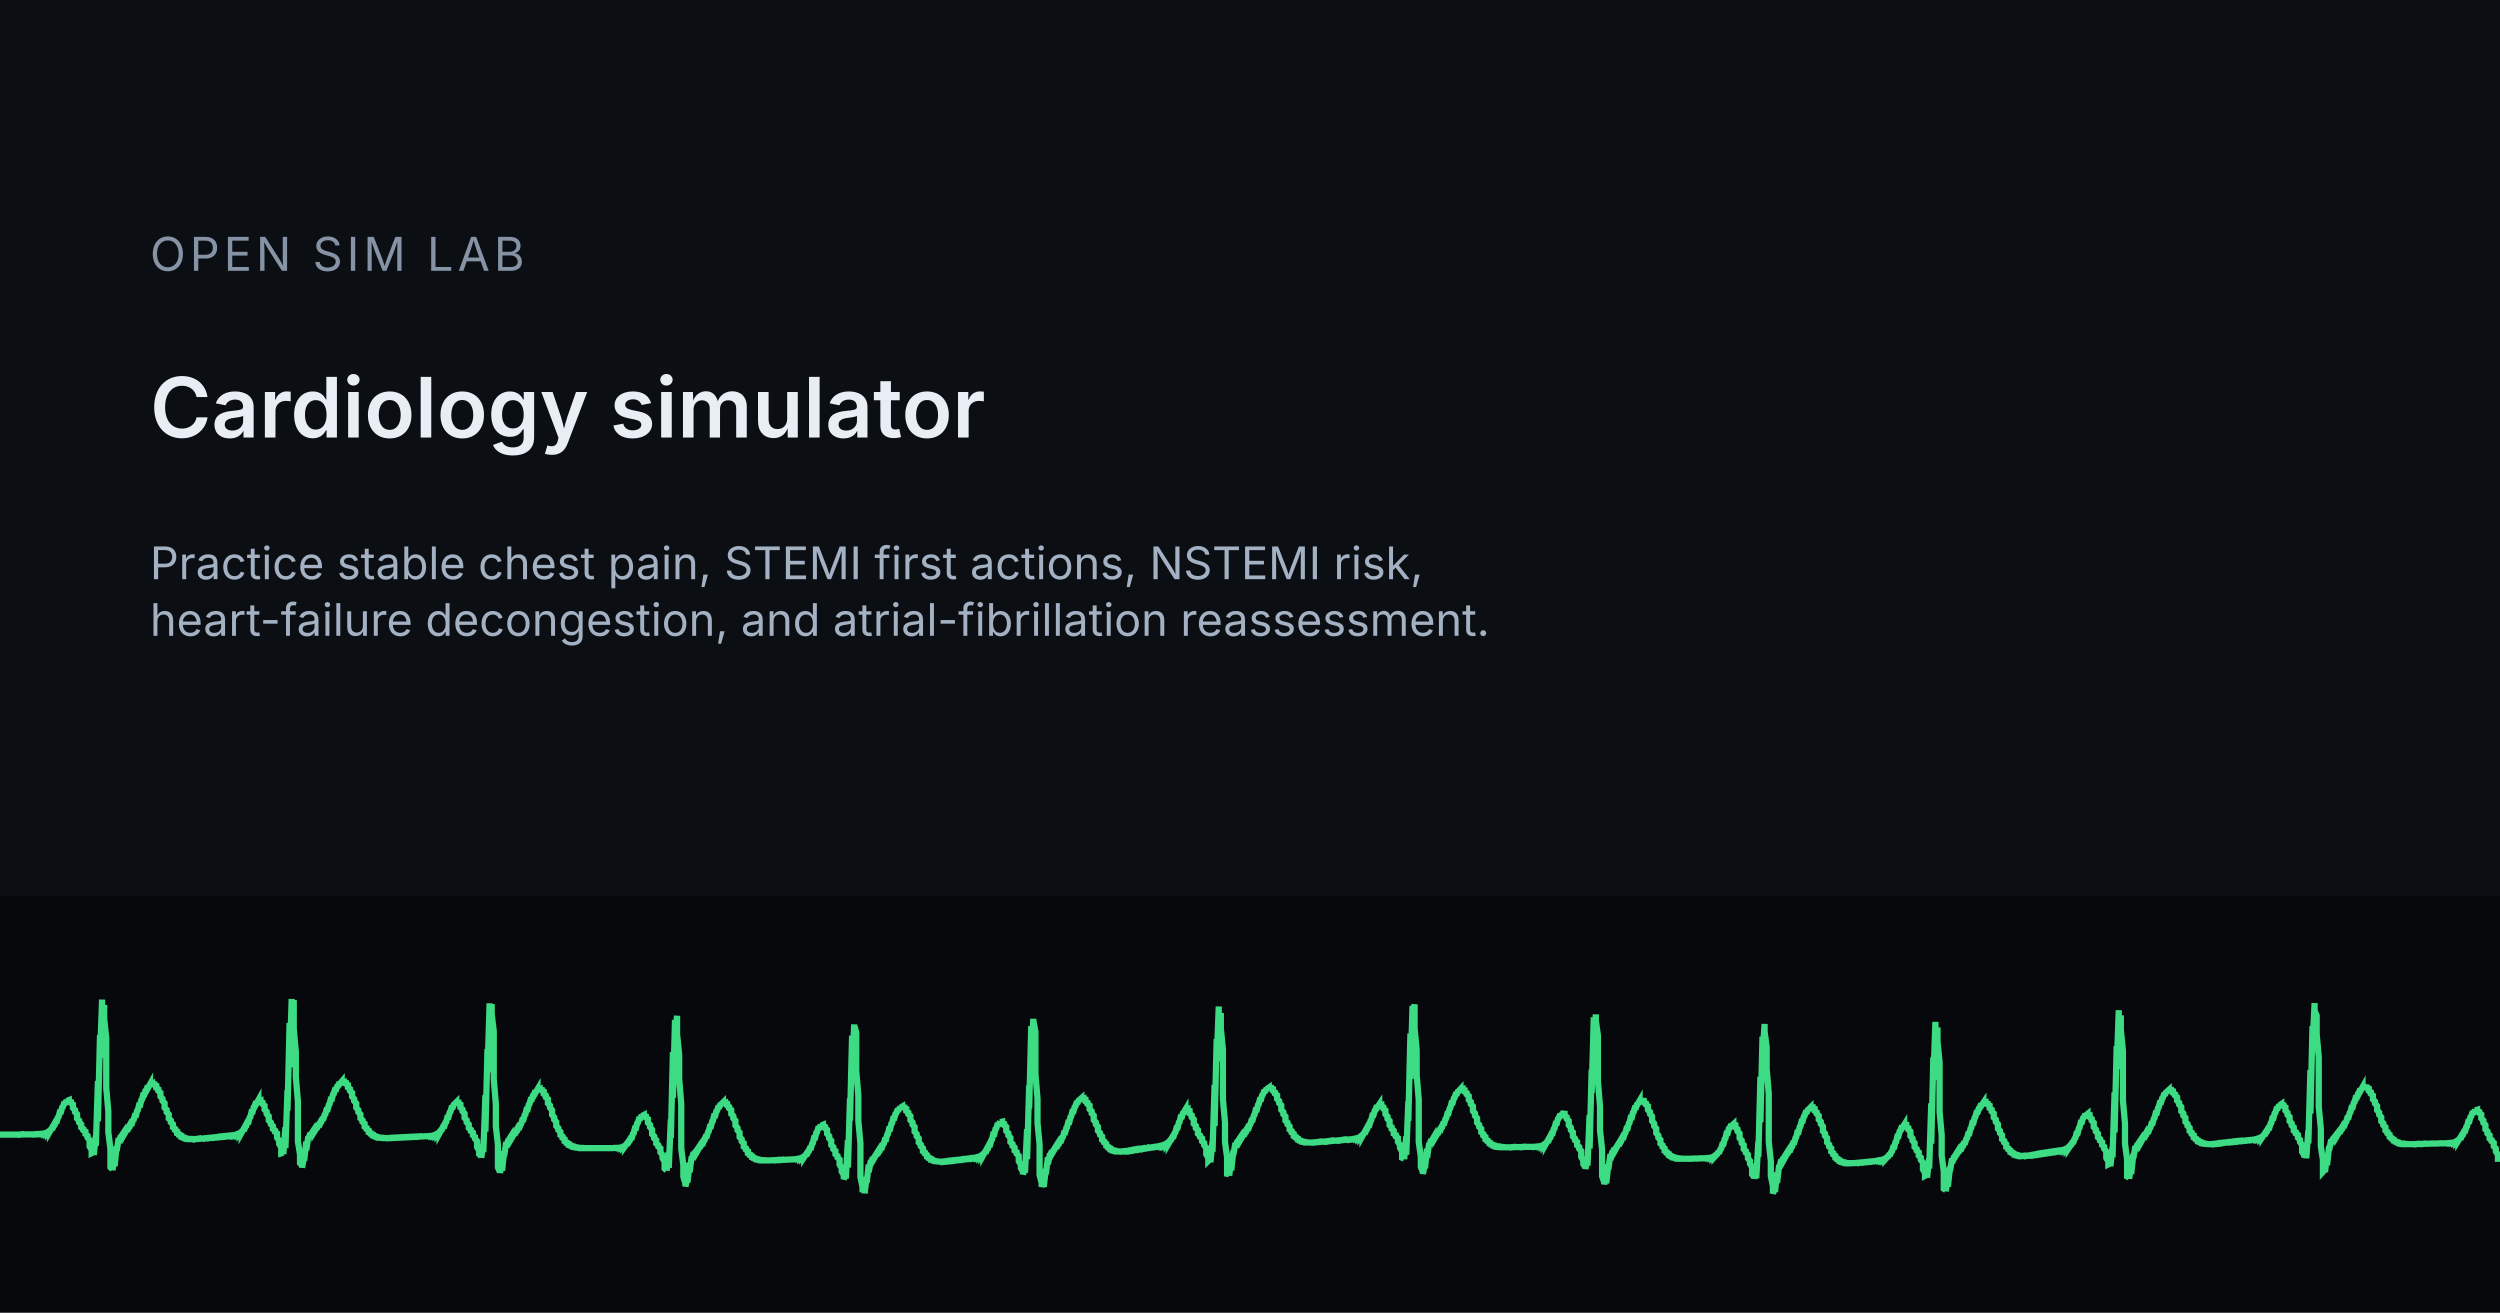
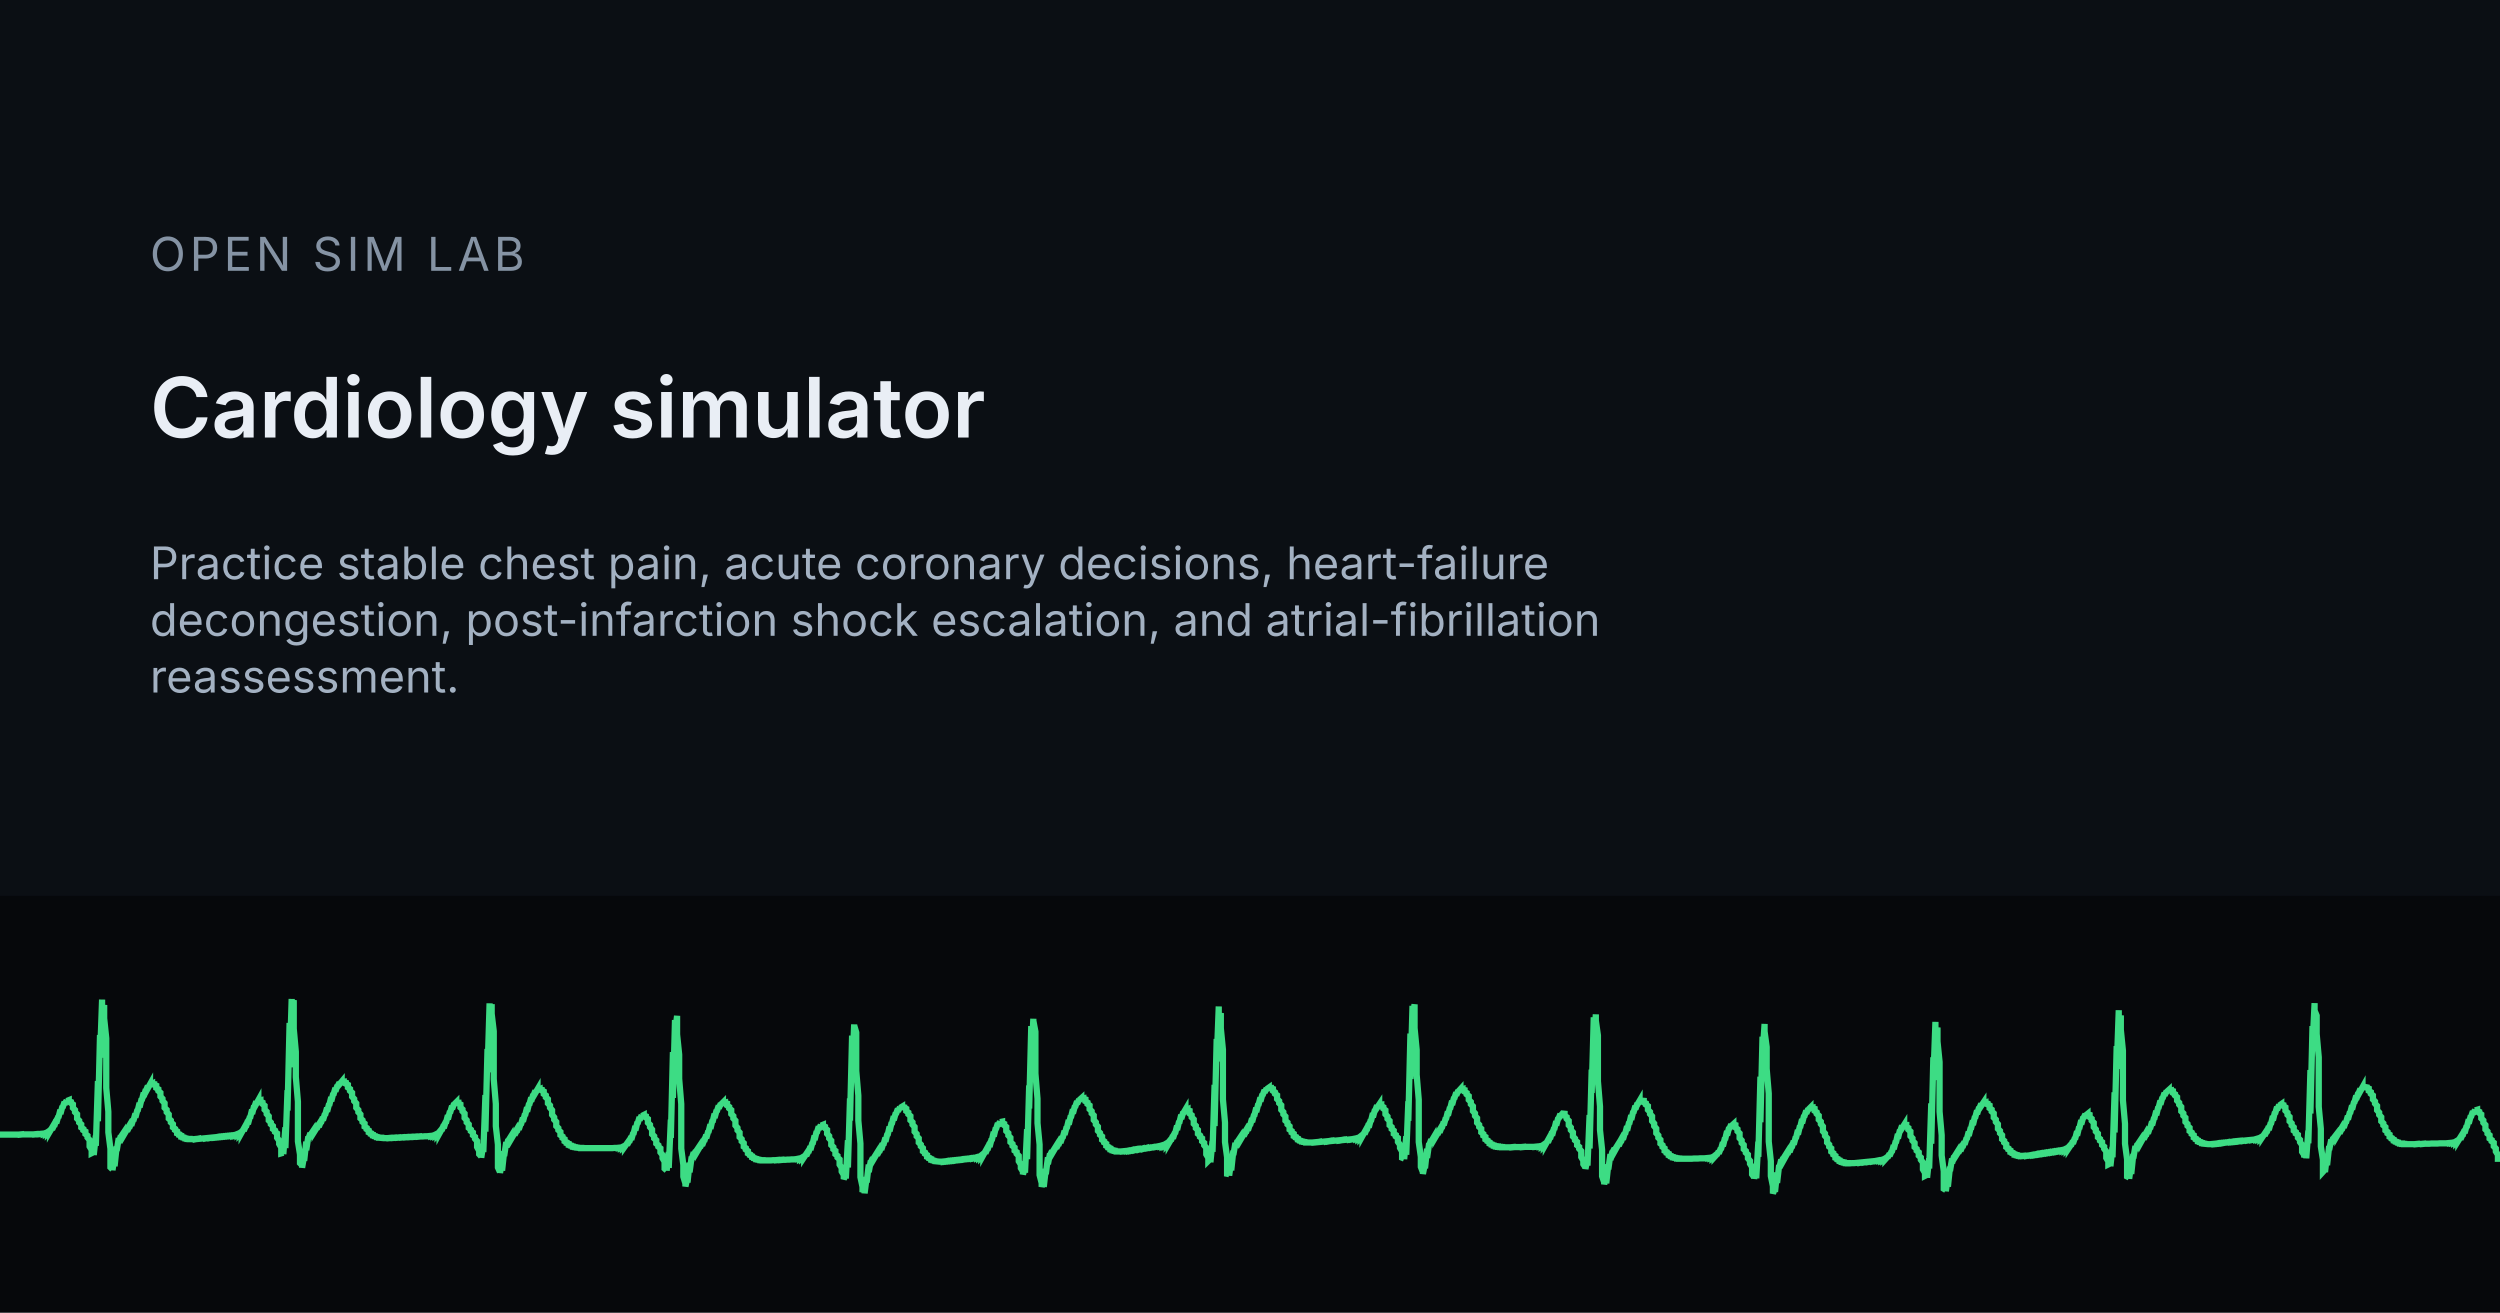
<svg xmlns="http://www.w3.org/2000/svg" width="1200" height="630" viewBox="0 0 1200 630">
  <rect width="1200" height="630" fill="#0B0F14" />
  <rect x="0" y="430" width="1200" height="200" fill="#06080B" />
  <g transform="translate(0 455)">
    <path d="M0 89.6 L0 89.6 L1 89.6 L1 89.6 L2 89.6 L2 89.6 L3 89.6 L3 89.6 L4 89.6 L4 89.6 L5 89.6 L5 89.6 L6 89.6 L6 89.6 L7 89.6 L7 89.6 L8 89.6 L8 89.6 L9 89.6 L9 89.6 L10 89.5 L10 89.6 L11 89.5 L11 89.5 L12 89.5 L12 89.5 L13 89.5 L13 89.5 L14 89.5 L14 89.5 L15 89.5 L15 89.5 L16 89.5 L16 89.5 L17 89.4 L17 89.5 L18 89.4 L18 89.4 L19 89.3 L19 89.4 L20 89.3 L20 89.3 L21 89.1 L21 89.2 L22 88.8 L22 89.0 L23 88.3 L23 88.7 L24 87.6 L24 88.0 L25 86.3 L25 87.2 L26 85.0 L26 85.7 L27 82.6 L27 84.2 L28 80.7 L28 81.6 L29 77.7 L29 79.7 L30 75.9 L30 76.8 L31 73.9 L31 75.1 L32 73.2 L32 73.5 L33 73.1 L33 73.5 L34 73.9 L34 74.4 L35 75.1 L35 76.8 L36 77.8 L36 78.8 L37 79.8 L37 81.9 L38 82.9 L38 83.8 L39 84.7 L39 86.2 L40 86.9 L40 87.5 L41 88.1 L41 89.3 L42 90.1 L42 91.0 L43 92.2 L43 95.3 L44 97.0 L44 98.5 L45 98.0 L45 99.4 L46 90.1 L46 95.0 L47 63.9 L47 83.2 L48 41.8 L48 52.7 L49 24.8 L49 32.7 L50 27.4 L50 33.8 L51 43.4 L51 67.2 L52 78.6 L52 88.5 L53 96.4 L53 105.3 L54 106.3 L54 106.7 L55 99.9 L55 104.8 L56 95.3 L56 97.4 L57 91.3 L57 93.5 L58 90.2 L58 90.7 L59 89.2 L59 89.8 L60 88.4 L60 88.8 L61 87.1 L61 88.0 L62 85.9 L62 86.5 L63 83.9 L63 85.3 L64 82.2 L64 83.1 L65 79.5 L65 81.4 L66 77.5 L66 78.5 L67 74.4 L67 76.5 L68 72.3 L68 73.4 L69 69.5 L69 71.4 L70 67.9 L70 68.7 L71 66.2 L71 67.3 L72 65.5 L72 65.7 L73 65.2 L73 65.3 L74 65.4 L74 65.7 L75 66.1 L75 67.2 L76 67.8 L76 68.6 L77 69.5 L77 71.3 L78 72.4 L78 73.4 L79 74.5 L79 76.7 L80 77.7 L80 78.8 L81 79.9 L81 81.9 L82 82.8 L82 83.7 L83 84.6 L83 86.1 L84 86.8 L84 87.4 L85 88.0 L85 89.0 L86 89.4 L86 89.8 L87 90.1 L87 90.7 L88 90.9 L88 91.1 L89 91.3 L89 91.5 L90 91.6 L90 91.7 L91 91.7 L91 91.8 L92 91.8 L92 91.8 L93 91.8 L93 91.8 L94 91.7 L94 91.8 L95 91.6 L95 91.7 L96 91.6 L96 91.6 L97 91.5 L97 91.5 L98 91.4 L98 91.4 L99 91.3 L99 91.4 L100 91.2 L100 91.2 L101 91.1 L101 91.2 L102 91.0 L102 91.0 L103 90.9 L103 91.0 L104 90.8 L104 90.9 L105 90.7 L105 90.8 L106 90.6 L106 90.7 L107 90.5 L107 90.6 L108 90.4 L108 90.5 L109 90.3 L109 90.4 L110 90.2 L110 90.3 L111 90.1 L111 90.2 L112 90.0 L112 90.1 L113 89.7 L113 89.9 L114 89.5 L114 89.6 L115 88.9 L115 89.3 L116 88.2 L116 88.6 L117 86.8 L117 87.8 L118 85.4 L118 86.1 L119 82.8 L119 84.6 L120 80.8 L120 81.8 L121 77.6 L121 79.7 L122 75.7 L122 76.6 L123 73.7 L123 74.9 L124 73.1 L124 73.3 L125 73.1 L125 73.7 L126 74.2 L126 74.9 L127 75.7 L127 77.6 L128 78.6 L128 79.7 L129 80.8 L129 82.8 L130 83.8 L130 84.6 L131 85.5 L131 86.9 L132 87.6 L132 88.3 L133 89.0 L133 91.1 L134 92.5 L134 94.1 L135 95.8 L135 98.6 L136 98.3 L136 99.0 L137 86.1 L137 96.1 L138 68.3 L138 78.1 L139 36.0 L139 57.3 L140 24.5 L140 28.4 L141 25.1 L141 38.8 L142 49.9 L142 62.0 L143 73.8 L143 92.9 L144 99.2 L144 103.3 L145 104.3 L145 105.5 L146 99.7 L146 102.2 L147 93.0 L147 97.1 L148 90.5 L148 91.6 L149 88.9 L149 89.8 L150 88.3 L150 88.6 L151 87.3 L151 88.0 L152 86.4 L152 86.9 L153 84.8 L153 85.9 L154 83.5 L154 84.2 L155 81.2 L155 82.8 L156 79.5 L156 80.4 L157 76.7 L157 78.6 L158 74.7 L158 75.7 L159 71.6 L159 73.6 L160 69.7 L160 70.7 L161 67.2 L161 68.9 L162 65.9 L162 66.5 L163 64.6 L163 65.4 L164 64.2 L164 64.3 L165 64.2 L165 64.4 L166 64.7 L166 65.2 L167 65.7 L167 67.0 L168 67.7 L168 68.6 L169 69.5 L169 71.4 L170 72.5 L170 73.5 L171 74.6 L171 76.7 L172 77.8 L172 78.8 L173 79.9 L173 81.8 L174 82.7 L174 83.5 L175 84.3 L175 85.8 L176 86.4 L176 87.0 L177 87.6 L177 88.5 L178 88.9 L178 89.3 L179 89.6 L179 90.1 L180 90.3 L180 90.5 L181 90.7 L181 90.9 L182 91.0 L182 91.1 L183 91.1 L183 91.2 L184 91.3 L184 91.3 L185 91.3 L185 91.3 L186 91.3 L186 91.3 L187 91.2 L187 91.3 L188 91.2 L188 91.2 L189 91.1 L189 91.2 L190 91.1 L190 91.1 L191 91.0 L191 91.1 L192 91.0 L192 91.0 L193 90.9 L193 91.0 L194 90.9 L194 90.9 L195 90.8 L195 90.9 L196 90.8 L196 90.8 L197 90.7 L197 90.8 L198 90.7 L198 90.7 L199 90.6 L199 90.7 L200 90.6 L200 90.6 L201 90.5 L201 90.6 L202 90.5 L202 90.5 L203 90.5 L203 90.5 L204 90.4 L204 90.4 L205 90.4 L205 90.4 L206 90.3 L206 90.3 L207 90.2 L207 90.3 L208 90.0 L208 90.1 L209 89.6 L209 89.9 L210 89.2 L210 89.4 L211 88.2 L211 88.9 L212 87.1 L212 87.7 L213 85.0 L213 86.5 L214 83.3 L214 84.2 L215 80.3 L215 82.3 L216 78.3 L216 79.3 L217 75.8 L217 77.4 L218 74.6 L218 75.1 L219 74.1 L219 74.3 L220 74.3 L220 74.6 L221 75.1 L221 76.6 L222 77.5 L222 78.4 L223 79.5 L223 81.6 L224 82.7 L224 83.7 L225 84.7 L225 86.4 L226 87.2 L226 87.9 L227 88.6 L227 89.9 L228 90.7 L228 91.6 L229 92.7 L229 95.6 L230 97.4 L230 99.0 L231 100.1 L231 100.7 L232 94.1 L232 98.0 L233 70.6 L233 88.2 L234 48.5 L234 59.7 L235 26.6 L235 38.3 L236 27.0 L236 31.6 L237 40.0 L237 63.0 L238 74.9 L238 85.6 L239 94.4 L239 105.4 L240 107.6 L240 108.0 L241 102.4 L241 106.9 L242 97.6 L242 99.9 L243 93.2 L243 95.7 L244 91.9 L244 92.5 L245 90.9 L245 91.5 L246 90.2 L246 90.6 L247 88.9 L247 89.8 L248 87.8 L248 88.4 L249 85.8 L249 87.2 L250 84.2 L250 85.0 L251 81.5 L251 83.4 L252 79.6 L252 80.6 L253 76.5 L253 78.6 L254 74.5 L254 75.5 L255 71.8 L255 73.6 L256 70.2 L256 71.0 L257 68.5 L257 69.6 L258 67.9 L258 68.2 L259 67.8 L259 67.9 L260 68.1 L260 68.4 L261 68.9 L261 70.1 L262 70.8 L262 71.7 L263 72.6 L263 74.6 L264 75.6 L264 76.7 L265 77.9 L265 80.1 L266 81.3 L266 82.4 L267 83.5 L267 85.5 L268 86.5 L268 87.4 L269 88.3 L269 89.8 L270 90.5 L270 91.2 L271 91.8 L271 92.8 L272 93.3 L272 93.7 L273 94.0 L273 94.6 L274 94.8 L274 95.0 L275 95.2 L275 95.5 L276 95.6 L276 95.7 L277 95.8 L277 95.9 L278 96.0 L278 96.0 L279 96.0 L279 96.1 L280 96.1 L280 96.1 L281 96.1 L281 96.1 L282 96.1 L282 96.1 L283 96.1 L283 96.1 L284 96.1 L284 96.1 L285 96.1 L285 96.1 L286 96.1 L286 96.1 L287 96.1 L287 96.1 L288 96.1 L288 96.1 L289 96.1 L289 96.1 L290 96.1 L290 96.1 L291 96.1 L291 96.1 L292 96.1 L292 96.1 L293 96.1 L293 96.1 L294 96.1 L294 96.1 L295 96.0 L295 96.0 L296 96.0 L296 96.0 L297 95.9 L297 96.0 L298 95.8 L298 95.9 L299 95.4 L299 95.7 L300 94.9 L300 95.2 L301 93.8 L301 94.6 L302 92.7 L302 93.3 L303 90.5 L303 92.1 L304 88.6 L304 89.6 L305 85.5 L305 87.6 L306 83.5 L306 84.5 L307 81.2 L307 82.7 L308 80.3 L308 80.7 L309 80.2 L309 80.4 L310 80.8 L310 81.4 L311 82.1 L311 83.9 L312 84.9 L312 86.0 L313 87.2 L313 89.4 L314 90.4 L314 91.4 L315 92.3 L315 93.9 L316 94.7 L316 95.4 L317 96.2 L317 98.1 L318 99.4 L318 100.9 L319 102.6 L319 105.9 L320 106.8 L320 106.9 L321 98.0 L321 105.6 L322 82.4 L322 91.2 L323 50.0 L323 72.0 L324 34.6 L324 40.8 L325 32.6 L325 41.5 L326 51.2 L326 62.8 L327 74.9 L327 96.3 L328 104.2 L328 109.8 L329 113.1 L329 114.5 L330 110.3 L330 112.6 L331 103.1 L331 107.7 L332 100.2 L332 101.4 L333 98.1 L333 99.3 L334 97.4 L334 97.8 L335 96.3 L335 97.1 L336 95.4 L336 95.9 L337 93.6 L337 94.9 L338 92.2 L338 92.9 L339 89.7 L339 91.4 L340 87.8 L340 88.7 L341 84.7 L341 86.8 L342 82.6 L342 83.7 L343 79.6 L343 81.6 L344 77.8 L344 78.7 L345 75.7 L345 77.0 L346 74.7 L346 75.2 L347 74.2 L347 74.4 L348 74.2 L348 74.4 L349 74.7 L349 75.6 L350 76.3 L350 77.0 L351 77.8 L351 79.7 L352 80.7 L352 81.8 L353 82.9 L353 85.2 L354 86.4 L354 87.5 L355 88.6 L355 90.8 L356 91.8 L356 92.8 L357 93.7 L357 95.4 L358 96.1 L358 96.8 L359 97.5 L359 98.6 L360 99.1 L360 99.5 L361 99.9 L361 100.5 L362 100.8 L362 101.0 L363 101.2 L363 101.5 L364 101.6 L364 101.7 L365 101.8 L365 101.9 L366 101.9 L366 102.0 L367 102.0 L367 102.0 L368 102.0 L368 102.0 L369 102.0 L369 102.0 L370 102.0 L370 102.0 L371 101.9 L371 101.9 L372 101.9 L372 101.9 L373 101.8 L373 101.9 L374 101.8 L374 101.8 L375 101.7 L375 101.8 L376 101.7 L376 101.7 L377 101.7 L377 101.7 L378 101.6 L378 101.6 L379 101.6 L379 101.6 L380 101.5 L380 101.5 L381 101.5 L381 101.5 L382 101.4 L382 101.4 L383 101.2 L383 101.3 L384 101.1 L384 101.2 L385 100.6 L385 100.9 L386 100.1 L386 100.4 L387 98.9 L387 99.8 L388 97.7 L388 98.3 L389 95.3 L389 97.0 L390 93.3 L390 94.3 L391 90.1 L391 92.2 L392 88.0 L392 89.0 L393 85.7 L393 87.1 L394 85.0 L394 85.3 L395 84.9 L395 85.3 L396 85.8 L396 86.5 L397 87.3 L397 89.2 L398 90.3 L398 91.4 L399 92.5 L399 94.6 L400 95.6 L400 96.6 L401 97.4 L401 99.0 L402 99.8 L402 100.6 L403 101.5 L403 104.0 L404 105.6 L404 107.3 L405 109.0 L405 111.0 L406 108.9 L406 110.7 L407 92.3 L407 105.4 L408 72.2 L408 82.9 L409 42.1 L409 60.9 L410 36.7 L410 37.2 L411 40.6 L411 59.0 L412 70.9 L412 82.9 L413 93.9 L413 110.0 L414 114.7 L414 117.2 L415 115.0 L415 117.8 L416 110.0 L416 112.6 L417 104.0 L417 107.6 L418 102.1 L418 102.9 L419 100.7 L419 101.5 L420 99.9 L420 100.3 L421 98.6 L421 99.5 L422 97.5 L422 98.1 L423 95.5 L423 96.9 L424 93.8 L424 94.7 L425 91.1 L425 93.0 L426 89.0 L426 90.1 L427 85.8 L427 88.0 L428 83.7 L428 84.8 L429 80.8 L429 82.7 L430 79.1 L430 79.9 L431 77.2 L431 78.4 L432 76.5 L432 76.8 L433 76.2 L433 76.3 L434 76.5 L434 76.7 L435 77.2 L435 78.3 L436 79.0 L436 79.8 L437 80.7 L437 82.7 L438 83.7 L438 84.8 L439 85.9 L439 88.2 L440 89.3 L440 90.4 L441 91.4 L441 93.4 L442 94.4 L442 95.2 L443 96.1 L443 97.6 L444 98.2 L444 98.8 L445 99.4 L445 100.3 L446 100.7 L446 101.0 L447 101.3 L447 101.8 L448 102.0 L448 102.1 L449 102.3 L449 102.4 L450 102.5 L450 102.5 L451 102.6 L451 102.6 L452 102.6 L452 102.6 L453 102.5 L453 102.6 L454 102.4 L454 102.5 L455 102.3 L455 102.4 L456 102.2 L456 102.3 L457 102.1 L457 102.2 L458 102.0 L458 102.1 L459 101.9 L459 102.0 L460 101.8 L460 101.8 L461 101.6 L461 101.7 L462 101.5 L462 101.6 L463 101.4 L463 101.5 L464 101.3 L464 101.3 L465 101.1 L465 101.2 L466 101.0 L466 101.1 L467 100.9 L467 101.0 L468 100.7 L468 100.8 L469 100.5 L469 100.7 L470 100.2 L470 100.4 L471 99.6 L471 100.1 L472 99.0 L472 99.4 L473 97.6 L473 98.6 L474 96.3 L474 97.0 L475 93.7 L475 95.5 L476 91.6 L476 92.6 L477 88.3 L477 90.5 L478 86.3 L478 87.2 L479 84.1 L479 85.4 L480 83.4 L480 83.6 L481 83.4 L481 83.9 L482 84.4 L482 85.1 L483 85.9 L483 87.9 L484 88.9 L484 90.0 L485 91.1 L485 93.2 L486 94.1 L486 95.0 L487 95.8 L487 97.3 L488 98.0 L488 98.8 L489 99.8 L489 102.4 L490 104.0 L490 105.7 L491 107.3 L491 108.7 L492 105.6 L492 107.9 L493 87.0 L493 101.4 L494 66.0 L494 77.1 L495 37.5 L495 54.8 L496 34.0 L496 34.9 L497 40.2 L497 60.3 L498 72.4 L498 84.1 L499 94.4 L499 109.0 L500 112.9 L500 114.7 L501 111.2 L501 114.7 L502 106.1 L502 108.6 L503 100.5 L503 103.8 L504 98.7 L504 99.5 L505 97.4 L505 98.2 L506 96.6 L506 97.0 L507 95.3 L507 96.2 L508 94.2 L508 94.8 L509 92.2 L509 93.6 L510 90.6 L510 91.4 L511 87.8 L511 89.7 L512 85.8 L512 86.8 L513 82.6 L513 84.8 L514 80.5 L514 81.6 L515 77.5 L515 79.5 L516 75.7 L516 76.6 L517 73.6 L517 74.9 L518 72.7 L518 73.1 L519 72.2 L519 72.4 L520 72.2 L520 72.4 L521 72.7 L521 73.6 L522 74.2 L522 74.9 L523 75.6 L523 77.4 L524 78.4 L524 79.4 L525 80.4 L525 82.6 L526 83.7 L526 84.7 L527 85.8 L527 87.8 L528 88.8 L528 89.7 L529 90.5 L529 92.1 L530 92.8 L530 93.4 L531 94.0 L531 95.0 L532 95.5 L532 95.9 L533 96.2 L533 96.8 L534 97.0 L534 97.2 L535 97.3 L535 97.5 L536 97.6 L536 97.7 L537 97.7 L537 97.7 L538 97.7 L538 97.7 L539 97.6 L539 97.7 L540 97.6 L540 97.6 L541 97.4 L541 97.5 L542 97.3 L542 97.4 L543 97.1 L543 97.3 L544 97.0 L544 97.1 L545 96.8 L545 97.0 L546 96.7 L546 96.8 L547 96.6 L547 96.7 L548 96.4 L548 96.5 L549 96.3 L549 96.4 L550 96.1 L550 96.2 L551 96.0 L551 96.1 L552 95.9 L552 95.9 L553 95.7 L553 95.8 L554 95.6 L554 95.6 L555 95.4 L555 95.5 L556 95.3 L556 95.3 L557 95.0 L557 95.2 L558 94.9 L558 95.0 L559 94.4 L559 94.7 L560 94.0 L560 94.3 L561 93.1 L561 93.8 L562 92.1 L562 92.6 L563 90.1 L563 91.5 L564 88.4 L564 89.3 L565 85.3 L565 87.4 L566 83.1 L566 84.2 L567 80.1 L567 82.1 L568 78.7 L568 79.3 L569 77.6 L569 78.1 L570 77.6 L570 77.9 L571 78.2 L571 79.5 L572 80.3 L572 81.3 L573 82.3 L573 84.4 L574 85.4 L574 86.5 L575 87.4 L575 89.2 L576 90.0 L576 90.7 L577 91.4 L577 92.8 L578 93.6 L578 94.7 L579 95.9 L579 99.1 L580 100.8 L580 102.2 L581 101.2 L581 102.9 L582 92.7 L582 97.9 L583 65.7 L583 85.5 L584 43.7 L584 54.5 L585 28.1 L585 34.9 L586 31.3 L586 38.6 L587 48.8 L587 72.7 L588 83.8 L588 93.2 L589 100.5 L589 108.4 L590 108.6 L590 109.3 L591 101.8 L591 106.8 L592 97.3 L592 99.4 L593 93.6 L593 95.7 L594 92.5 L594 93.0 L595 91.5 L595 92.2 L596 90.7 L596 91.1 L597 89.4 L597 90.3 L598 88.2 L598 88.8 L599 86.1 L599 87.6 L600 84.5 L600 85.3 L601 81.8 L601 83.6 L602 79.8 L602 80.8 L603 76.7 L603 78.8 L604 74.7 L604 75.7 L605 71.8 L605 73.7 L606 70.1 L606 70.9 L607 68.2 L607 69.4 L608 67.4 L608 67.8 L609 67.1 L609 67.2 L610 67.2 L610 67.4 L611 67.7 L611 68.6 L612 69.3 L612 70.0 L613 70.7 L613 72.5 L614 73.5 L614 74.5 L615 75.5 L615 77.7 L616 78.8 L616 79.8 L617 80.9 L617 82.9 L618 83.8 L618 84.7 L619 85.6 L619 87.2 L620 87.9 L620 88.6 L621 89.2 L621 90.3 L622 90.7 L622 91.1 L623 91.5 L623 92.1 L624 92.4 L624 92.6 L625 92.8 L625 93.0 L626 93.1 L626 93.2 L627 93.3 L627 93.4 L628 93.4 L628 93.4 L629 93.4 L629 93.4 L630 93.4 L630 93.4 L631 93.3 L631 93.4 L632 93.3 L632 93.3 L633 93.1 L633 93.2 L634 93.1 L634 93.1 L635 93.0 L635 93.0 L636 92.9 L636 92.9 L637 92.8 L637 92.9 L638 92.7 L638 92.8 L639 92.6 L639 92.7 L640 92.6 L640 92.6 L641 92.5 L641 92.5 L642 92.4 L642 92.4 L643 92.3 L643 92.4 L644 92.2 L644 92.3 L645 92.1 L645 92.2 L646 92.1 L646 92.1 L647 92.0 L647 92.0 L648 91.9 L648 92.0 L649 91.8 L649 91.9 L650 91.7 L650 91.7 L651 91.4 L651 91.6 L652 91.2 L652 91.3 L653 90.5 L653 91.0 L654 89.9 L654 90.2 L655 88.4 L655 89.4 L656 87.0 L656 87.7 L657 84.4 L657 86.2 L658 82.4 L658 83.4 L659 79.3 L659 81.3 L660 77.5 L660 78.3 L661 75.6 L661 76.7 L662 75.2 L662 75.3 L663 75.2 L663 75.8 L664 76.4 L664 77.1 L665 77.9 L665 79.8 L666 80.9 L666 82.0 L667 83.0 L667 85.1 L668 86.0 L668 86.9 L669 87.7 L669 89.2 L670 89.8 L670 90.5 L671 91.2 L671 93.1 L672 94.5 L672 96.0 L673 97.7 L673 100.7 L674 101.1 L674 101.4 L675 90.4 L675 99.3 L676 73.6 L676 83.0 L677 41.1 L677 62.9 L678 27.8 L678 32.7 L679 27.1 L679 38.5 L680 49.0 L680 60.9 L681 72.9 L681 93.2 L682 100.3 L682 105.1 L683 107.7 L683 108.5 L684 103.4 L684 105.8 L685 96.4 L685 100.8 L686 93.7 L686 94.8 L687 91.9 L687 92.9 L688 91.2 L688 91.5 L689 90.1 L689 90.8 L690 89.1 L690 89.6 L691 87.3 L691 88.6 L692 85.9 L692 86.7 L693 83.4 L693 85.1 L694 81.5 L694 82.5 L695 78.5 L695 80.5 L696 76.4 L696 77.4 L697 73.4 L697 75.4 L698 71.6 L698 72.5 L699 69.4 L699 70.8 L700 68.4 L700 68.9 L701 67.8 L701 68.1 L702 67.8 L702 67.9 L703 68.2 L703 69.0 L704 69.6 L704 70.3 L705 71.1 L705 72.9 L706 73.9 L706 75.0 L707 76.0 L707 78.3 L708 79.4 L708 80.6 L709 81.7 L709 83.9 L710 84.9 L710 85.9 L711 86.8 L711 88.5 L712 89.3 L712 90.1 L713 90.7 L713 91.9 L714 92.4 L714 92.8 L715 93.3 L715 93.9 L716 94.2 L716 94.5 L717 94.7 L717 95.0 L718 95.1 L718 95.3 L719 95.3 L719 95.5 L720 95.5 L720 95.6 L721 95.6 L721 95.7 L722 95.7 L722 95.7 L723 95.7 L723 95.7 L724 95.7 L724 95.7 L725 95.7 L725 95.7 L726 95.6 L726 95.7 L727 95.6 L727 95.6 L728 95.6 L728 95.6 L729 95.6 L729 95.6 L730 95.6 L730 95.6 L731 95.5 L731 95.6 L732 95.5 L732 95.5 L733 95.5 L733 95.5 L734 95.5 L734 95.5 L735 95.5 L735 95.5 L736 95.5 L736 95.5 L737 95.4 L737 95.5 L738 95.4 L738 95.4 L739 95.2 L739 95.3 L740 95.0 L740 95.1 L741 94.4 L741 94.9 L742 93.8 L742 94.1 L743 92.3 L743 93.4 L744 90.9 L744 91.7 L745 88.3 L745 90.1 L746 86.2 L746 87.3 L747 83.2 L747 85.2 L748 81.4 L748 82.2 L749 79.7 L749 80.7 L750 79.5 L750 79.5 L751 79.6 L751 80.5 L752 81.2 L752 82.0 L753 83.0 L753 85.1 L754 86.2 L754 87.4 L755 88.5 L755 90.5 L756 91.5 L756 92.3 L757 93.1 L757 94.7 L758 95.5 L758 96.4 L759 97.5 L759 100.4 L760 102.1 L760 103.8 L761 105.3 L761 106.1 L762 101.4 L762 104.5 L763 80.2 L763 96.3 L764 58.4 L764 69.6 L765 33.3 L765 47.7 L766 31.9 L766 34.9 L767 42.0 L767 64.0 L768 76.1 L768 87.4 L769 96.9 L769 109.6 L770 112.5 L770 113.5 L771 108.9 L771 113.0 L772 103.9 L772 106.3 L773 99.0 L773 101.8 L774 97.5 L774 98.1 L775 96.2 L775 97.0 L776 95.4 L776 95.8 L777 94.0 L777 95.0 L778 92.7 L778 93.4 L779 90.4 L779 92.0 L780 88.6 L780 89.5 L781 85.6 L781 87.7 L782 83.5 L782 84.6 L783 80.3 L783 82.5 L784 78.3 L784 79.3 L785 75.8 L785 77.4 L786 74.5 L786 75.1 L787 73.4 L787 74.0 L788 73.3 L788 73.3 L789 73.4 L789 74.1 L790 74.6 L790 75.2 L791 75.9 L791 77.7 L792 78.7 L792 79.7 L793 80.8 L793 83.1 L794 84.3 L794 85.5 L795 86.7 L795 88.9 L796 90.0 L796 91.1 L797 92.1 L797 93.9 L798 94.7 L798 95.5 L799 96.2 L799 97.4 L800 97.9 L800 98.4 L801 98.8 L801 99.5 L802 99.8 L802 100.1 L803 100.3 L803 100.6 L804 100.7 L804 100.8 L805 100.9 L805 101.1 L806 101.1 L806 101.2 L807 101.2 L807 101.2 L808 101.2 L808 101.2 L809 101.2 L809 101.2 L810 101.2 L810 101.2 L811 101.2 L811 101.2 L812 101.2 L812 101.2 L813 101.1 L813 101.1 L814 101.1 L814 101.1 L815 101.1 L815 101.1 L816 101.0 L816 101.0 L817 101.0 L817 101.0 L818 101.0 L818 101.0 L819 100.9 L819 100.9 L820 100.8 L820 100.9 L821 100.7 L821 100.8 L822 100.4 L822 100.6 L823 99.8 L823 100.3 L824 99.2 L824 99.5 L825 97.6 L825 98.7 L826 96.1 L826 96.9 L827 93.3 L827 95.2 L828 91.1 L828 92.2 L829 87.9 L829 90.0 L830 86.1 L830 87.0 L831 84.7 L831 85.5 L832 84.6 L832 84.7 L833 85.0 L833 86.2 L834 87.0 L834 88.0 L835 89.0 L835 91.3 L836 92.4 L836 93.6 L837 94.6 L837 96.6 L838 97.5 L838 98.3 L839 99.2 L839 101.0 L840 102.2 L840 103.6 L841 105.2 L841 108.7 L842 110.1 L842 110.8 L843 105.6 L843 110.6 L844 93.0 L844 100.3 L845 61.8 L845 83.7 L846 42.6 L846 51.2 L847 36.5 L847 40.1 L848 47.6 L848 58.0 L849 69.9 L849 93.0 L850 102.3 L850 109.5 L851 114.4 L851 117.9 L852 115.3 L852 117.1 L853 107.8 L853 112.8 L854 104.2 L854 105.8 L855 101.6 L855 103.0 L856 100.7 L856 101.1 L857 99.5 L857 100.3 L858 98.5 L858 99.0 L859 96.7 L859 98.0 L860 95.2 L860 96.0 L861 92.6 L861 94.4 L862 90.6 L862 91.6 L863 87.4 L863 89.6 L864 85.3 L864 86.4 L865 82.2 L865 84.2 L866 80.3 L866 81.2 L867 78.1 L867 79.5 L868 77.2 L868 77.6 L869 76.6 L869 76.9 L870 76.7 L870 76.9 L871 77.2 L871 78.2 L872 78.9 L872 79.6 L873 80.5 L873 82.4 L874 83.4 L874 84.5 L875 85.7 L875 88.0 L876 89.1 L876 90.2 L877 91.3 L877 93.4 L878 94.4 L878 95.4 L879 96.2 L879 97.8 L880 98.5 L880 99.2 L881 99.8 L881 100.8 L882 101.2 L882 101.6 L883 101.9 L883 102.4 L884 102.6 L884 102.8 L885 102.9 L885 103.1 L886 103.2 L886 103.3 L887 103.3 L887 103.4 L888 103.4 L888 103.4 L889 103.3 L889 103.3 L890 103.3 L890 103.3 L891 103.2 L891 103.2 L892 103.1 L892 103.1 L893 103.0 L893 103.1 L894 102.9 L894 102.9 L895 102.8 L895 102.9 L896 102.7 L896 102.7 L897 102.6 L897 102.7 L898 102.5 L898 102.5 L899 102.4 L899 102.5 L900 102.3 L900 102.3 L901 102.1 L901 102.2 L902 102.0 L902 102.1 L903 101.8 L903 102.0 L904 101.5 L904 101.7 L905 101.0 L905 101.4 L906 100.3 L906 100.7 L907 98.8 L907 99.9 L908 97.5 L908 98.2 L909 94.7 L909 96.6 L910 92.6 L910 93.7 L911 89.3 L911 91.5 L912 87.3 L912 88.2 L913 85.3 L913 86.5 L914 84.9 L914 85.0 L915 85.0 L915 85.8 L916 86.4 L916 87.2 L917 88.1 L917 90.3 L918 91.4 L918 92.5 L919 93.6 L919 95.6 L920 96.5 L920 97.3 L921 98.1 L921 99.7 L922 100.6 L922 101.7 L923 103.0 L923 106.3 L924 108.0 L924 109.4 L925 108.9 L925 110.3 L926 101.0 L926 105.9 L927 74.6 L927 94.0 L928 52.5 L928 63.4 L929 35.5 L929 43.4 L930 38.2 L930 44.9 L931 54.8 L931 78.6 L932 89.9 L932 99.6 L933 107.2 L933 115.6 L934 116.2 L934 116.8 L935 109.6 L935 114.6 L936 105.0 L936 107.1 L937 101.1 L937 103.3 L938 99.9 L938 100.4 L939 98.8 L939 99.5 L940 97.9 L940 98.4 L941 96.4 L941 97.5 L942 95.1 L942 95.8 L943 92.9 L943 94.4 L944 91.1 L944 92.0 L945 88.2 L945 90.2 L946 86.1 L946 87.1 L947 82.8 L947 85.0 L948 80.8 L948 81.8 L949 78.0 L949 79.8 L950 76.4 L950 77.2 L951 74.8 L951 75.8 L952 74.3 L952 74.5 L953 74.2 L953 74.4 L954 74.7 L954 75.1 L955 75.6 L955 76.9 L956 77.6 L956 78.5 L957 79.4 L957 81.4 L958 82.4 L958 83.5 L959 84.6 L959 86.8 L960 87.8 L960 88.9 L961 89.9 L961 91.8 L962 92.6 L962 93.4 L963 94.2 L963 95.6 L964 96.2 L964 96.7 L965 97.2 L965 98.0 L966 98.3 L966 98.6 L967 98.9 L967 99.3 L968 99.4 L968 99.6 L969 99.7 L969 99.8 L970 99.8 L970 99.9 L971 99.8 L971 99.9 L972 99.8 L972 99.8 L973 99.7 L973 99.8 L974 99.6 L974 99.6 L975 99.4 L975 99.5 L976 99.3 L976 99.4 L977 99.1 L977 99.3 L978 99.0 L978 99.1 L979 98.8 L979 99.0 L980 98.7 L980 98.8 L981 98.5 L981 98.7 L982 98.4 L982 98.5 L983 98.2 L983 98.4 L984 98.1 L984 98.2 L985 97.9 L985 98.1 L986 97.8 L986 97.9 L987 97.6 L987 97.8 L988 97.5 L988 97.6 L989 97.3 L989 97.4 L990 97.1 L990 97.2 L991 96.7 L991 97.0 L992 96.3 L992 96.6 L993 95.5 L993 96.1 L994 94.6 L994 95.1 L995 92.7 L995 94.0 L996 91.0 L996 91.9 L997 88.0 L997 90.1 L998 85.8 L998 86.9 L999 82.7 L999 84.7 L1000 81.1 L1000 81.8 L1001 79.8 L1001 80.5 L1002 79.7 L1002 79.8 L1003 80.1 L1003 81.2 L1004 82.0 L1004 82.9 L1005 83.9 L1005 86.0 L1006 87.1 L1006 88.1 L1007 89.1 L1007 90.9 L1008 91.7 L1008 92.5 L1009 93.2 L1009 94.6 L1010 95.4 L1010 96.4 L1011 97.7 L1011 100.8 L1012 102.5 L1012 103.9 L1013 103.4 L1013 104.8 L1014 95.6 L1014 100.5 L1015 69.3 L1015 88.6 L1016 47.1 L1016 58.1 L1017 29.9 L1017 38.0 L1018 32.4 L1018 39.3 L1019 49.3 L1019 73.1 L1020 84.4 L1020 94.0 L1021 101.5 L1021 109.7 L1022 110.2 L1022 110.8 L1023 103.5 L1023 108.5 L1024 98.9 L1024 101.0 L1025 95.1 L1025 97.3 L1026 94.0 L1026 94.5 L1027 93.0 L1027 93.7 L1028 92.2 L1028 92.6 L1029 90.8 L1029 91.8 L1030 89.7 L1030 90.3 L1031 87.6 L1031 89.1 L1032 86.0 L1032 86.9 L1033 83.3 L1033 85.2 L1034 81.3 L1034 82.3 L1035 78.2 L1035 80.3 L1036 76.2 L1036 77.2 L1037 73.3 L1037 75.2 L1038 71.6 L1038 72.4 L1039 69.6 L1039 70.8 L1040 68.7 L1040 69.1 L1041 68.2 L1041 68.4 L1042 68.3 L1042 68.4 L1043 68.7 L1043 69.6 L1044 70.2 L1044 70.8 L1045 71.6 L1045 73.3 L1046 74.3 L1046 75.2 L1047 76.3 L1047 78.4 L1048 79.4 L1048 80.5 L1049 81.5 L1049 83.5 L1050 84.5 L1050 85.4 L1051 86.3 L1051 87.9 L1052 88.6 L1052 89.3 L1053 89.9 L1053 91.0 L1054 91.5 L1054 91.9 L1055 92.3 L1055 92.9 L1056 93.1 L1056 93.3 L1057 93.5 L1057 93.8 L1058 93.9 L1058 94.0 L1059 94.1 L1059 94.1 L1060 94.2 L1060 94.2 L1061 94.2 L1061 94.2 L1062 94.1 L1062 94.1 L1063 94.0 L1063 94.1 L1064 93.9 L1064 94.0 L1065 93.8 L1065 93.9 L1066 93.7 L1066 93.8 L1067 93.6 L1067 93.7 L1068 93.5 L1068 93.5 L1069 93.3 L1069 93.4 L1070 93.3 L1070 93.3 L1071 93.1 L1071 93.2 L1072 93.0 L1072 93.1 L1073 92.9 L1073 93.0 L1074 92.8 L1074 92.9 L1075 92.7 L1075 92.8 L1076 92.6 L1076 92.6 L1077 92.5 L1077 92.6 L1078 92.4 L1078 92.4 L1079 92.3 L1079 92.4 L1080 92.2 L1080 92.2 L1081 92.1 L1081 92.2 L1082 92.0 L1082 92.0 L1083 91.7 L1083 91.9 L1084 91.5 L1084 91.6 L1085 91.0 L1085 91.4 L1086 90.5 L1086 90.7 L1087 89.2 L1087 90.1 L1088 88.1 L1088 88.7 L1089 85.7 L1089 87.4 L1090 83.8 L1090 84.8 L1091 80.7 L1091 82.8 L1092 78.7 L1092 79.7 L1093 76.3 L1093 77.8 L1094 75.3 L1094 75.7 L1095 75.0 L1095 75.1 L1096 75.4 L1096 75.9 L1097 76.5 L1097 78.1 L1098 79.1 L1098 80.1 L1099 81.1 L1099 83.2 L1100 84.2 L1100 85.2 L1101 86.1 L1101 87.7 L1102 88.4 L1102 89.1 L1103 89.7 L1103 91.1 L1104 92.1 L1104 93.2 L1105 94.6 L1105 97.9 L1106 99.4 L1106 100.6 L1107 97.9 L1107 101.0 L1108 87.7 L1108 93.8 L1109 58.6 L1109 79.5 L1110 37.5 L1110 47.4 L1111 26.5 L1111 30.1 L1112 32.5 L1112 41.3 L1113 52.5 L1113 76.3 L1114 86.8 L1114 95.3 L1115 101.6 L1115 107.5 L1116 106.4 L1116 107.6 L1117 99.2 L1117 104.3 L1118 95.1 L1118 97.0 L1119 92.0 L1119 93.7 L1120 91.1 L1120 91.5 L1121 90.2 L1121 90.8 L1122 89.4 L1122 89.8 L1123 88.1 L1123 89.0 L1124 86.9 L1124 87.5 L1125 84.9 L1125 86.3 L1126 83.3 L1126 84.1 L1127 80.6 L1127 82.4 L1128 78.6 L1128 79.6 L1129 75.6 L1129 77.6 L1130 73.6 L1130 74.6 L1131 70.9 L1131 72.7 L1132 69.4 L1132 70.1 L1133 67.6 L1133 68.7 L1134 66.9 L1134 67.2 L1135 66.7 L1135 66.7 L1136 66.9 L1136 67.1 L1137 67.5 L1137 68.6 L1138 69.2 L1138 70.0 L1139 70.8 L1139 72.7 L1140 73.7 L1140 74.7 L1141 75.8 L1141 77.9 L1142 79.0 L1142 80.1 L1143 81.2 L1143 83.2 L1144 84.2 L1144 85.1 L1145 86.0 L1145 87.6 L1146 88.3 L1146 89.0 L1147 89.6 L1147 90.7 L1148 91.2 L1148 91.6 L1149 92.0 L1149 92.6 L1150 92.9 L1150 93.1 L1151 93.3 L1151 93.6 L1152 93.8 L1152 93.9 L1153 93.9 L1153 94.1 L1154 94.1 L1154 94.2 L1155 94.2 L1155 94.2 L1156 94.2 L1156 94.2 L1157 94.2 L1157 94.2 L1158 94.2 L1158 94.2 L1159 94.2 L1159 94.2 L1160 94.1 L1160 94.2 L1161 94.1 L1161 94.1 L1162 94.1 L1162 94.1 L1163 94.0 L1163 94.1 L1164 94.0 L1164 94.0 L1165 94.0 L1165 94.0 L1166 94.0 L1166 94.0 L1167 93.9 L1167 93.9 L1168 93.9 L1168 93.9 L1169 93.9 L1169 93.9 L1170 93.9 L1170 93.9 L1171 93.8 L1171 93.8 L1172 93.8 L1172 93.8 L1173 93.8 L1173 93.8 L1174 93.8 L1174 93.8 L1175 93.7 L1175 93.7 L1176 93.6 L1176 93.7 L1177 93.5 L1177 93.6 L1178 93.3 L1178 93.4 L1179 92.8 L1179 93.2 L1180 92.2 L1180 92.5 L1181 90.9 L1181 91.9 L1182 89.7 L1182 90.3 L1183 87.3 L1183 88.9 L1184 85.3 L1184 86.3 L1185 82.3 L1185 84.3 L1186 80.5 L1186 81.4 L1187 78.4 L1187 79.7 L1188 77.8 L1188 78.0 L1189 77.7 L1189 78.1 L1190 78.6 L1190 79.2 L1191 79.9 L1191 81.8 L1192 82.8 L1192 83.9 L1193 85.0 L1193 87.1 L1194 88.1 L1194 89.1 L1195 89.9 L1195 91.5 L1196 92.2 L1196 92.8 L1197 93.5 L1197 95.2 L1198 96.3 L1198 97.7 L1199 99.3 L1199 102.7" fill="none" stroke="#3DDC84" stroke-width="3" />
  </g>
  <text x="72" y="130" font-family="Inter, system-ui, sans-serif" font-size="22.4" letter-spacing="2" fill="#8593A4">OPEN SIM LAB</text>
  <text x="72" y="210" font-family="Inter, system-ui, sans-serif" font-size="40" font-weight="600" fill="#E9EEF5">Cardiology simulator</text>
-   <text x="72" y="278" font-family="Inter, system-ui, sans-serif" font-size="21.6" fill="#A3B1C2">Practice stable chest pain, STEMI first actions, NSTEMI risk,</text>
-   <text x="72" y="305.2" font-family="Inter, system-ui, sans-serif" font-size="21.6" fill="#A3B1C2">heart-failure decongestion, and atrial-fibrillation reassessment.</text>
+   <text x="72" y="278" font-family="Inter, system-ui, sans-serif" font-size="21.6" fill="#A3B1C2">Practice stable chest pain, acute coronary decisions, heart-failure</text>
+   <text x="72" y="305.2" font-family="Inter, system-ui, sans-serif" font-size="21.6" fill="#A3B1C2">decongestion, post-infarction shock escalation, and atrial-fibrillation</text>
+   <text x="72" y="332.4" font-family="Inter, system-ui, sans-serif" font-size="21.6" fill="#A3B1C2">reassessment.</text>
</svg>
